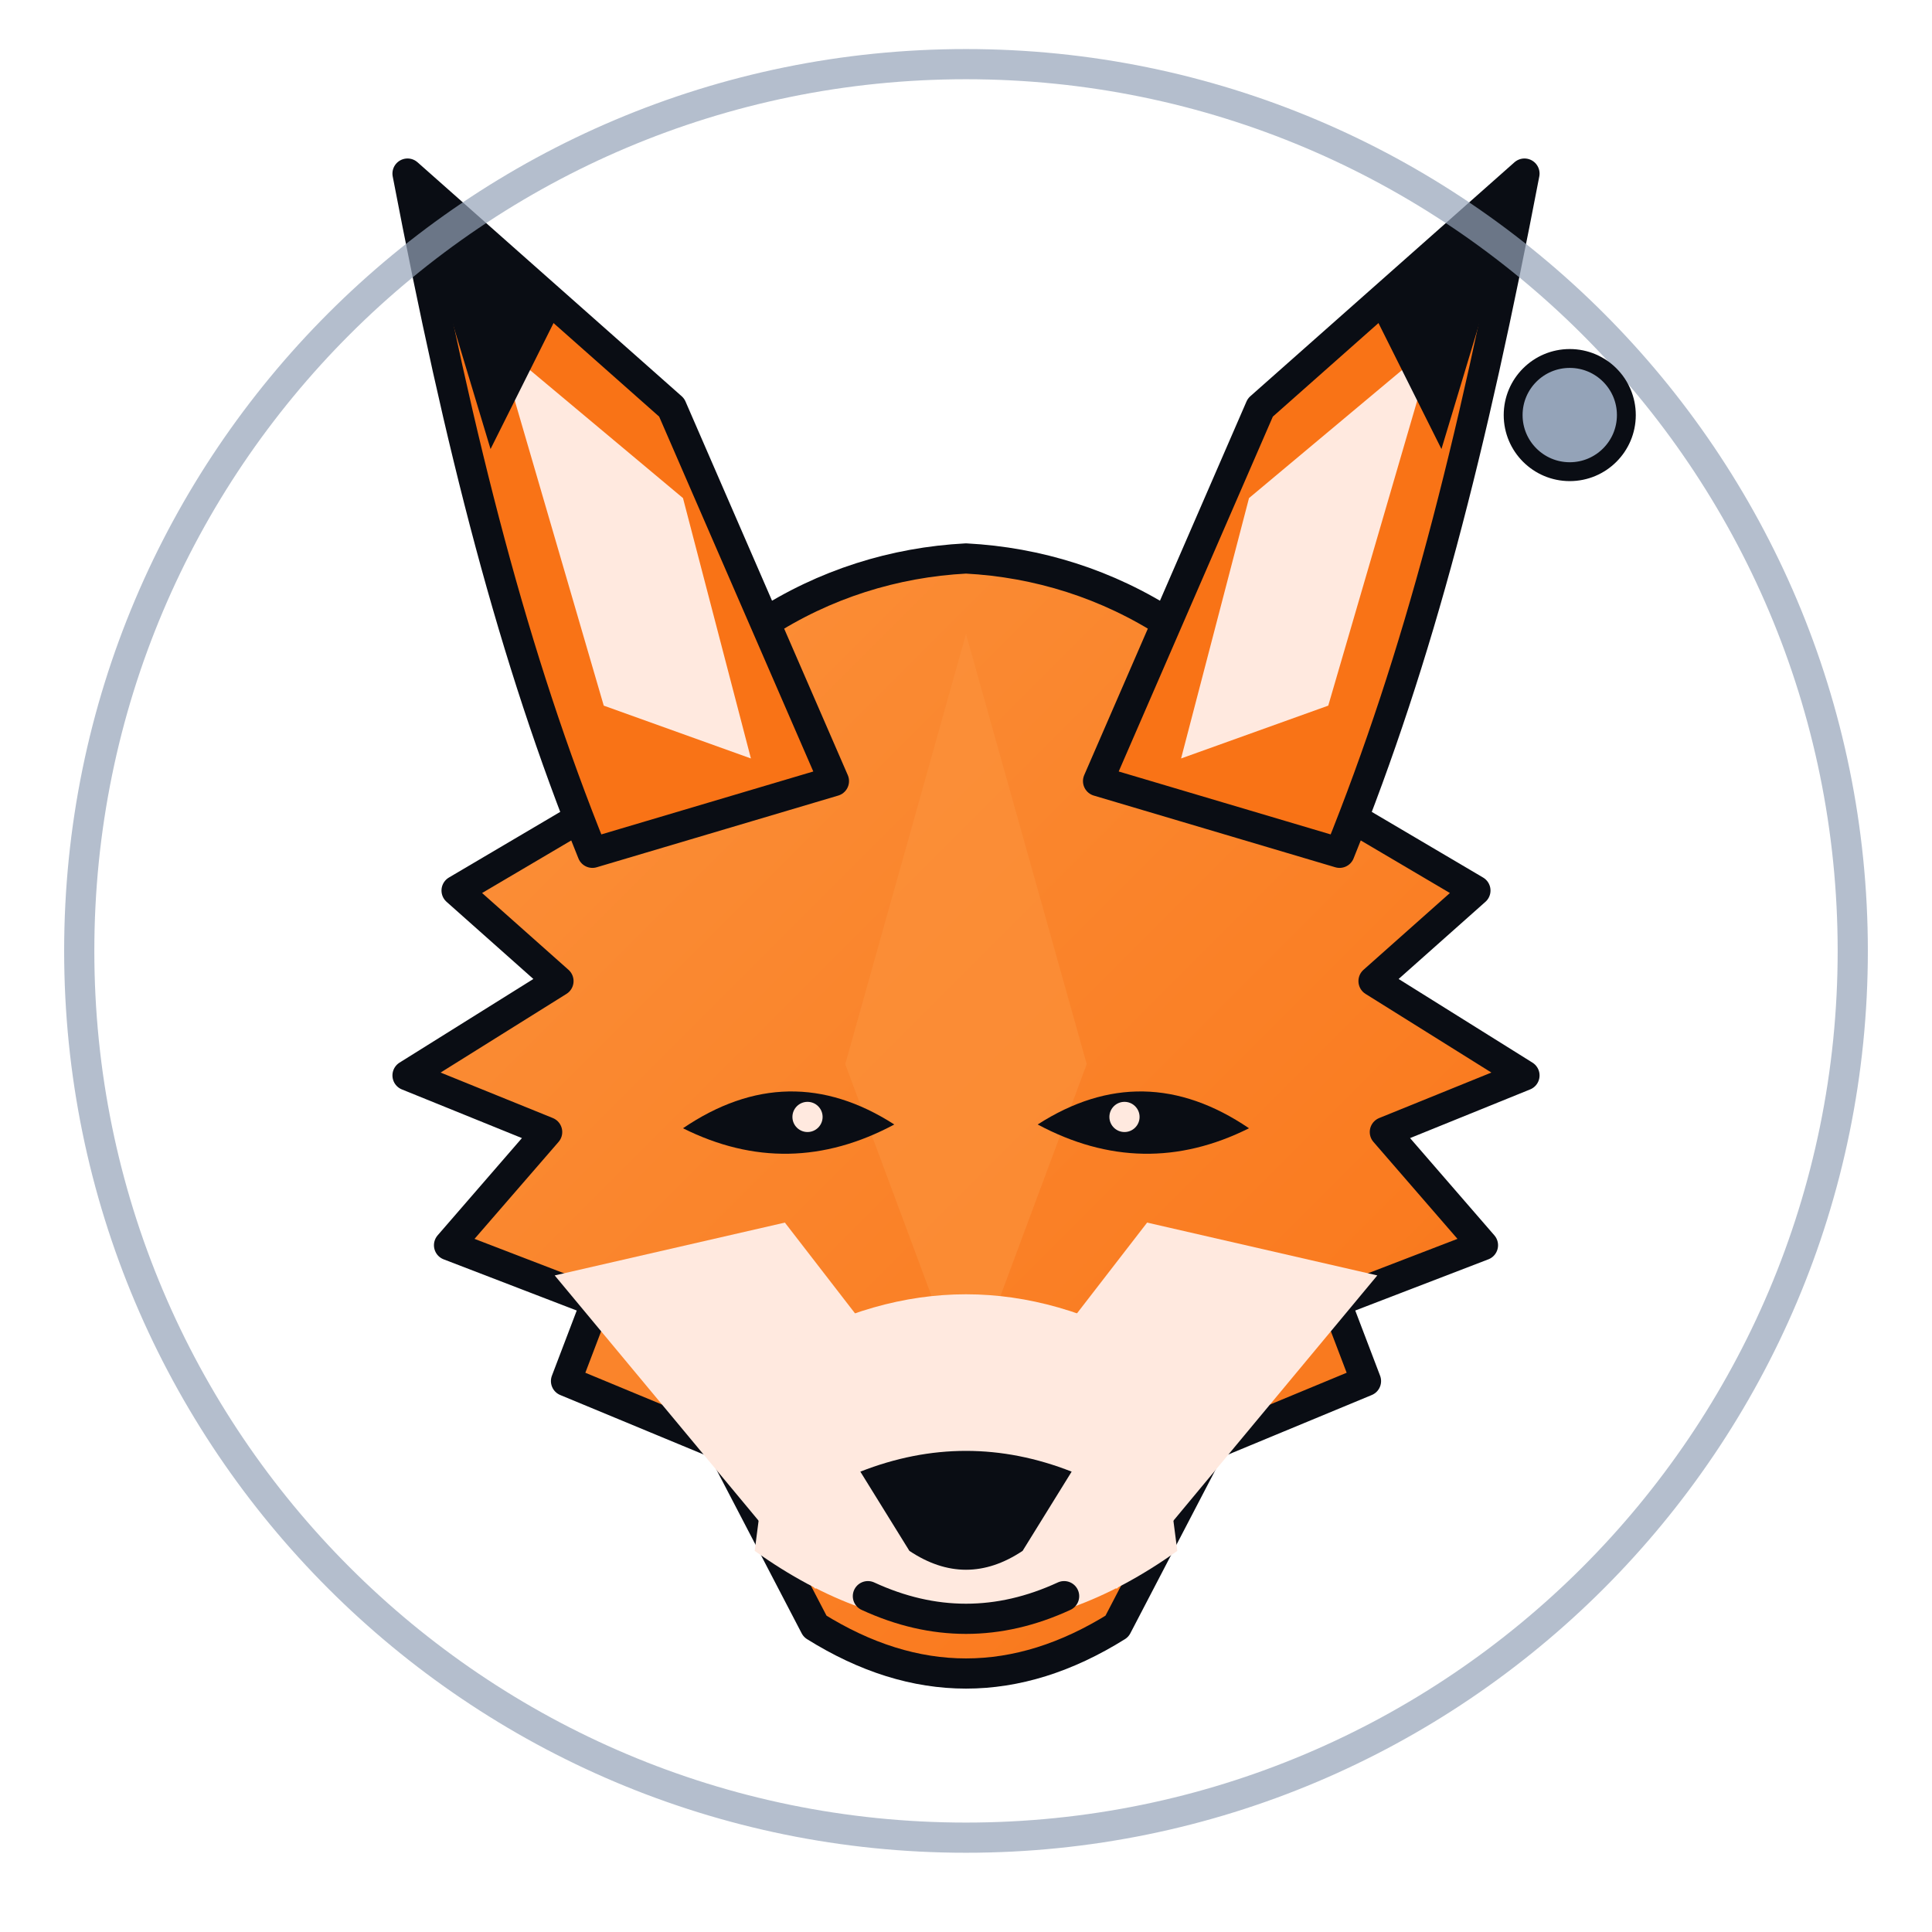
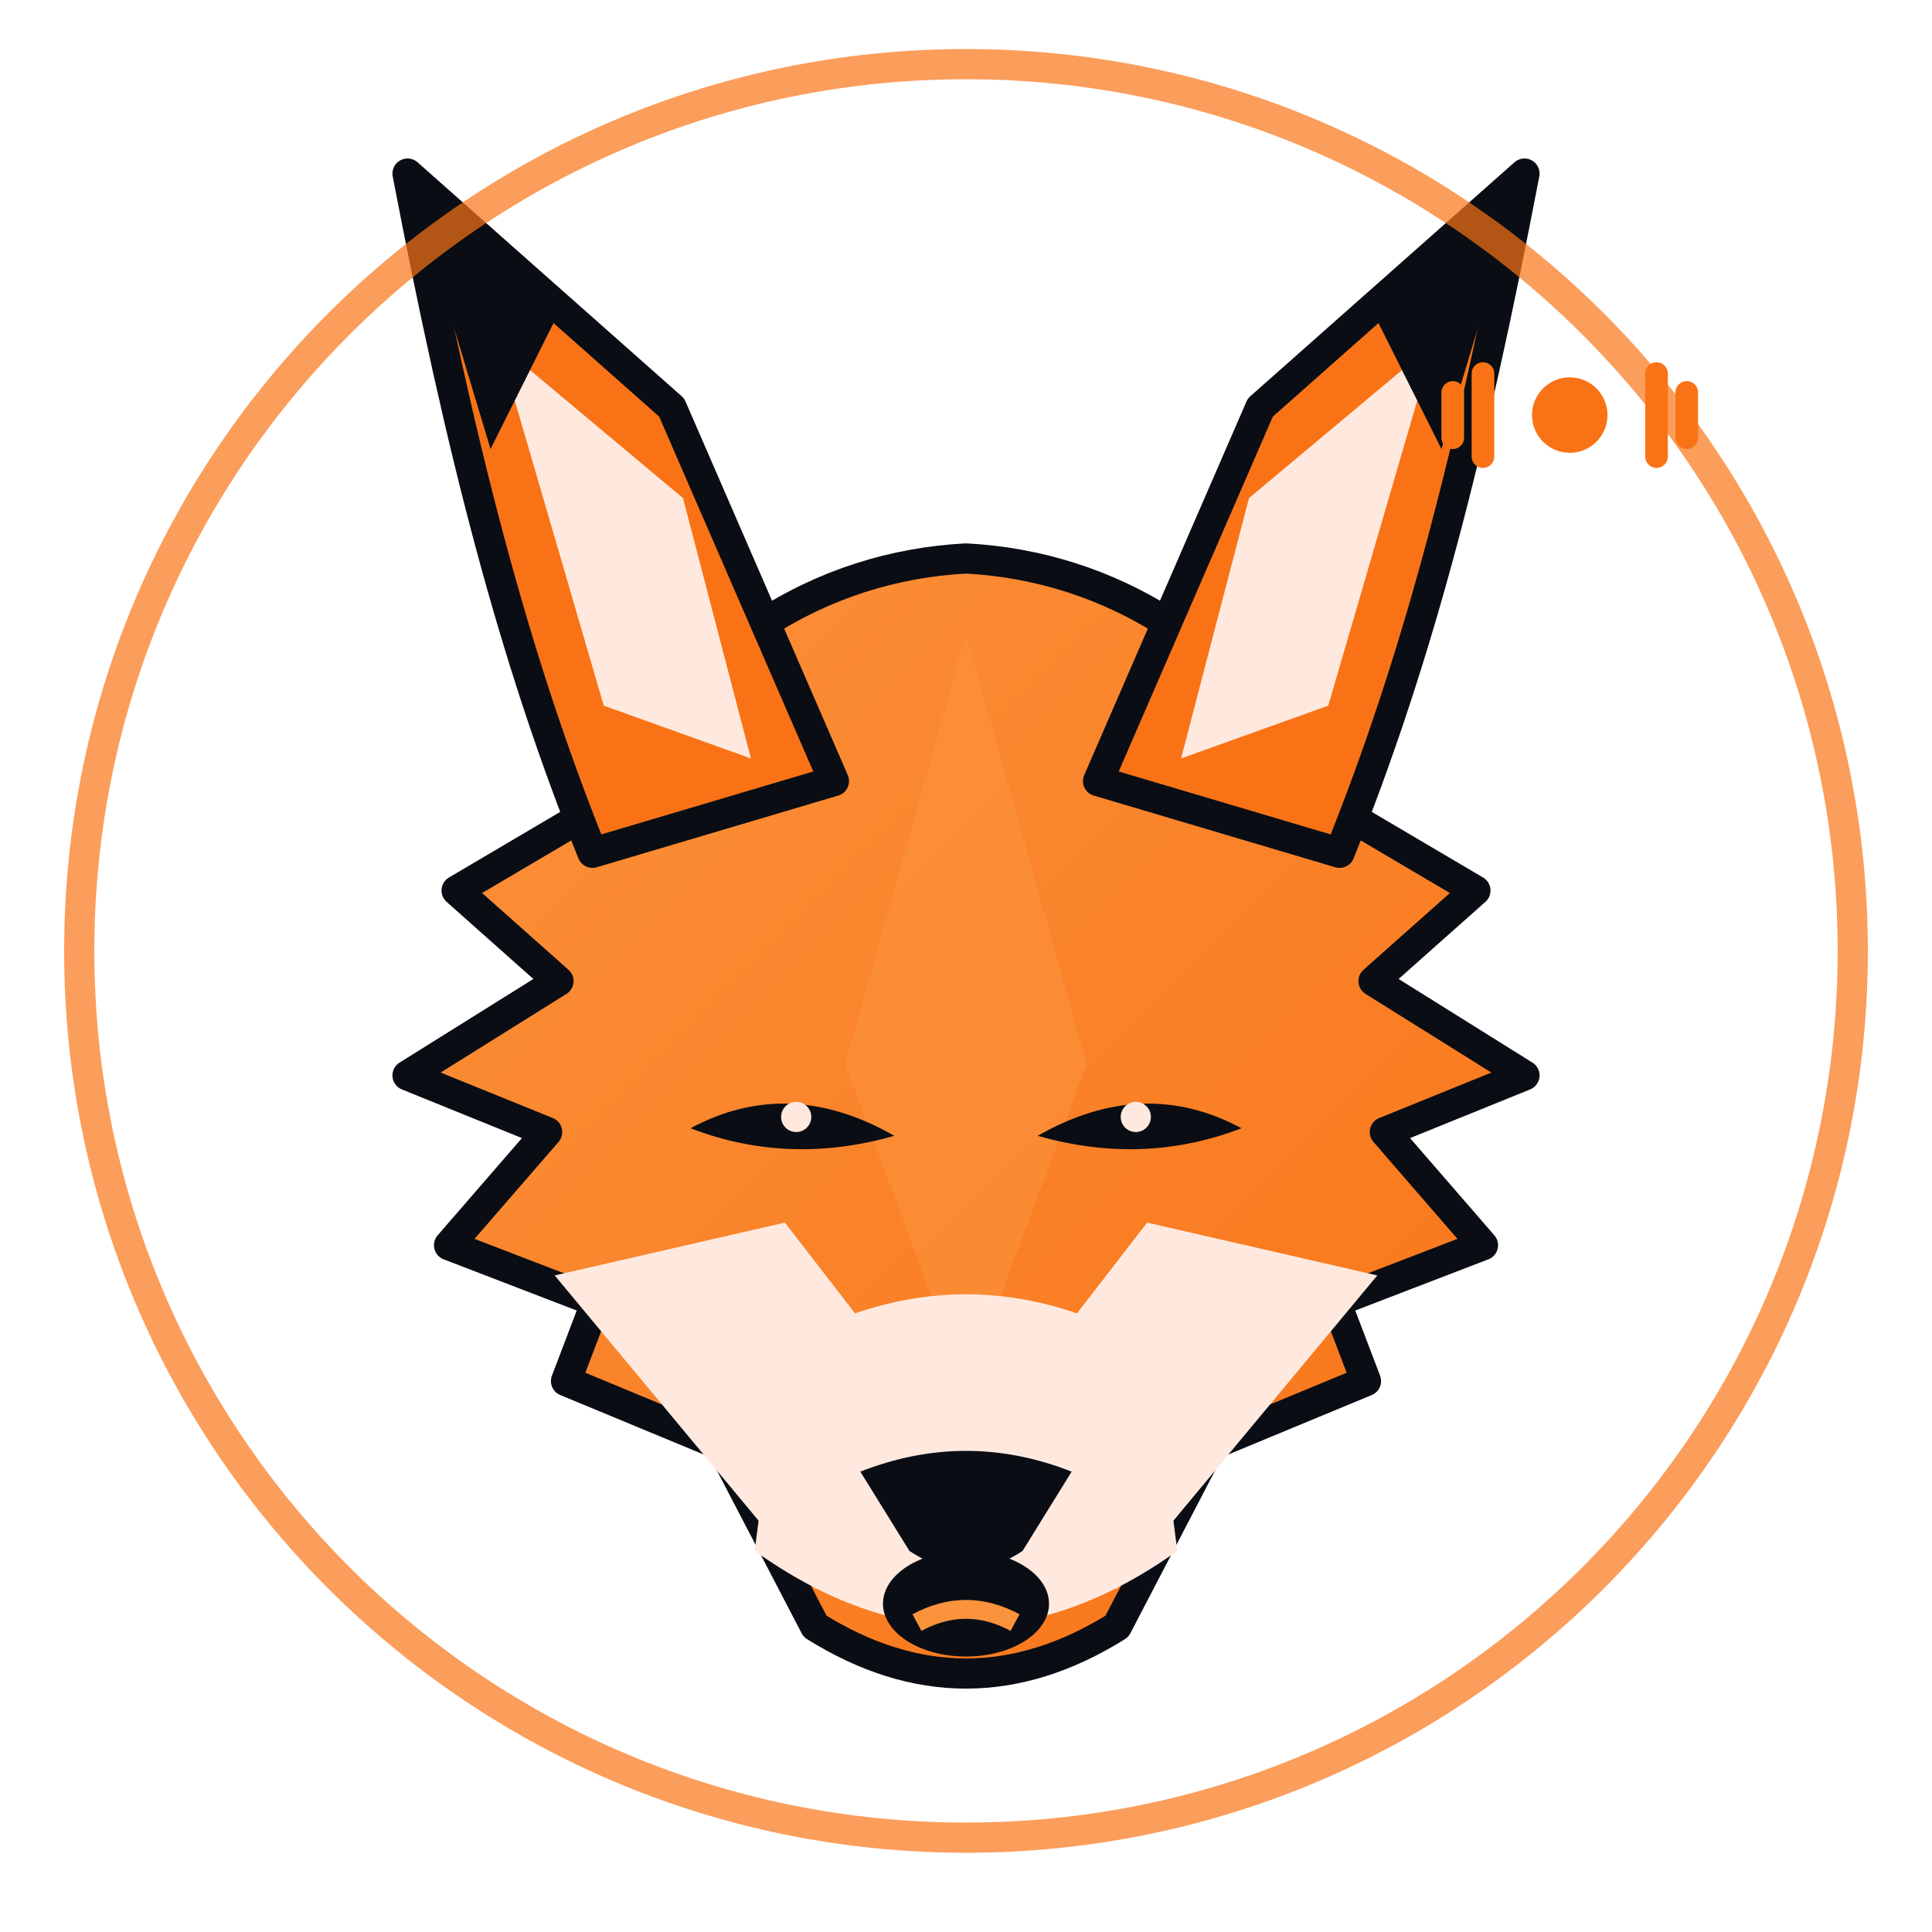
<svg xmlns="http://www.w3.org/2000/svg" width="512" height="512" viewBox="0 0 512 512" data-state="speaking">
  <defs>
    <linearGradient id="fur" x1="0" y1="0" x2="1" y2="1">
      <stop offset="0" stop-color="#fb923c" />
      <stop offset="1" stop-color="#f97316" />
    </linearGradient>
  </defs>
  <g id="body">
    <path d="M256 148 C218 150 182 171 160 213 L121 236 148 260 108 285 145 300 119 330 158 345 150 366 191 383 216 431 Q256 456 296 431 L321 383 362 366 354 345 393 330 367 300 404 285 364 260 391 236 352 213 C330 171 294 150 256 148Z" fill="url(#fur)" stroke="#0a0d14" stroke-width="8" stroke-linejoin="round" />
    <path d="M256 168 L224 282 256 368 288 282Z" fill="#fb923c" opacity="0.58" />
    <path d="M147 338 L208 324 242 368 256 407 216 421Z M365 338 L304 324 270 368 256 407 296 421Z" fill="#ffe9df" />
    <path d="M207 357 Q256 329 305 357 L312 411 Q256 451 200 411Z" fill="#ffe9df" />
    <path d="M228 390 Q256 379 284 390 L271 411 Q256 421 241 411Z" fill="#0a0d14" />
  </g>
  <g id="ears">
    <path d="M157 226 C136 174 122 119 108 46 L178 108 221 207Z M355 226 C376 174 390 119 404 46 L334 108 291 207Z" fill="#f97316" stroke="#0a0d14" stroke-width="8" stroke-linejoin="round" />
    <path d="M160 187 L132 91 181 132 199 201Z M352 187 L380 91 331 132 313 201Z" fill="#ffe9df" />
    <path d="M108 46 149 81 130 119Z M404 46 363 81 382 119Z" fill="#0a0d14" />
  </g>
  <g id="eyes">
-     <path d="M181 299 Q209 280 237 298 Q209 313 181 299Z M331 299 Q303 280 275 298 Q303 313 331 299Z" fill="#0a0d14" />
-     <circle cx="214" cy="296" r="4" fill="#ffe9df" />
-     <circle cx="298" cy="296" r="4" fill="#ffe9df" />
+     <path d="M183 299 Q209 285 237 301 Q209 309 183 299Z M329 299 Q303 285 275 301 Q303 309 329 299Z" fill="#0a0d14" />
+     <circle cx="211" cy="296" r="4" fill="#ffe9df" />
+     <circle cx="301" cy="296" r="4" fill="#ffe9df" />
  </g>
  <g id="mouth">
-     <path d="M230 423 Q256 435 282 423" fill="none" stroke="#0a0d14" stroke-width="8" stroke-linecap="round" />
+     <ellipse cx="256" cy="425" rx="22" ry="14" fill="#0a0d14" />
+     <path d="M243 430 Q256 423 269 430" fill="none" stroke="#fb923c" stroke-width="5" />
  </g>
  <g id="glow">
-     <circle cx="256" cy="252" r="235" fill="none" stroke="#94a3b8" stroke-width="8" opacity="0.7" />
+     <circle cx="256" cy="252" r="235" fill="none" stroke="#f97316" stroke-width="8" opacity="0.7" />
  </g>
  <g id="badge">
-     <circle cx="416" cy="110" r="15" fill="#94a3b8" stroke="#0a0d14" stroke-width="5" />
+     <circle cx="416" cy="110" r="10" fill="#f97316" />
+     <path d="M393 99 V121 M385 104 V116 M439 99 V121 M447 104 V116" fill="none" stroke="#f97316" stroke-width="6" stroke-linecap="round" />
  </g>
</svg>
